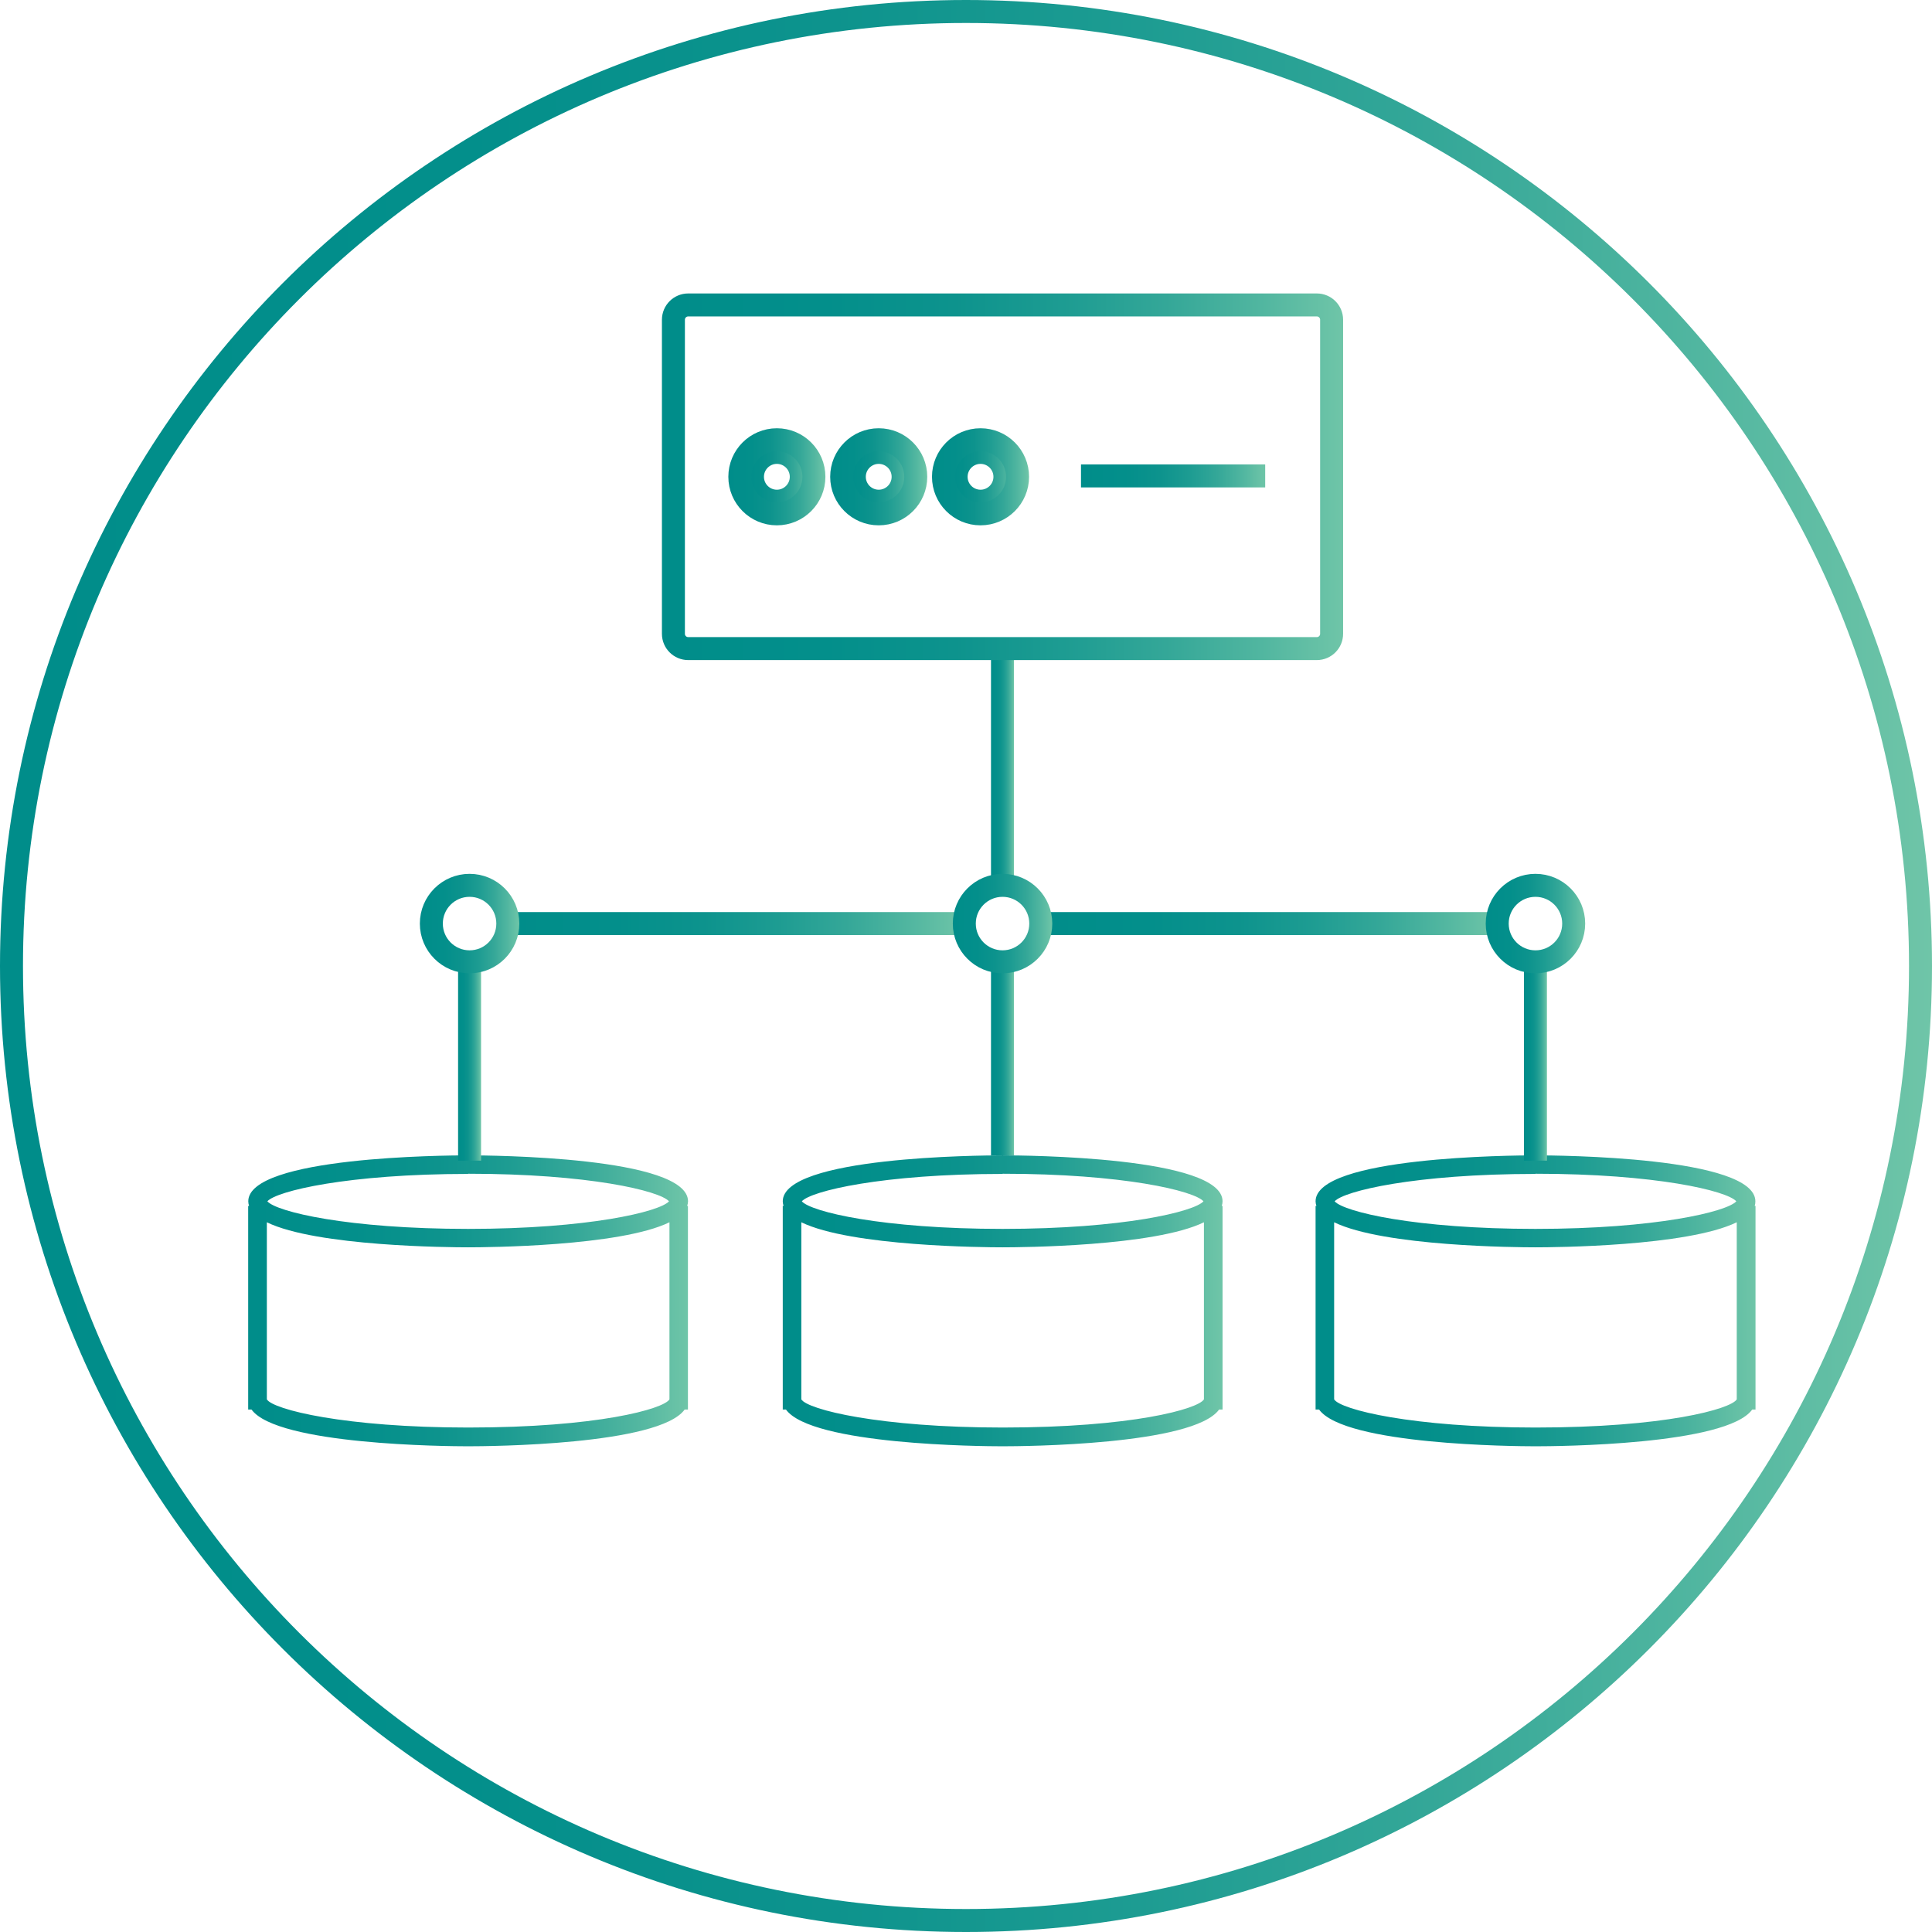
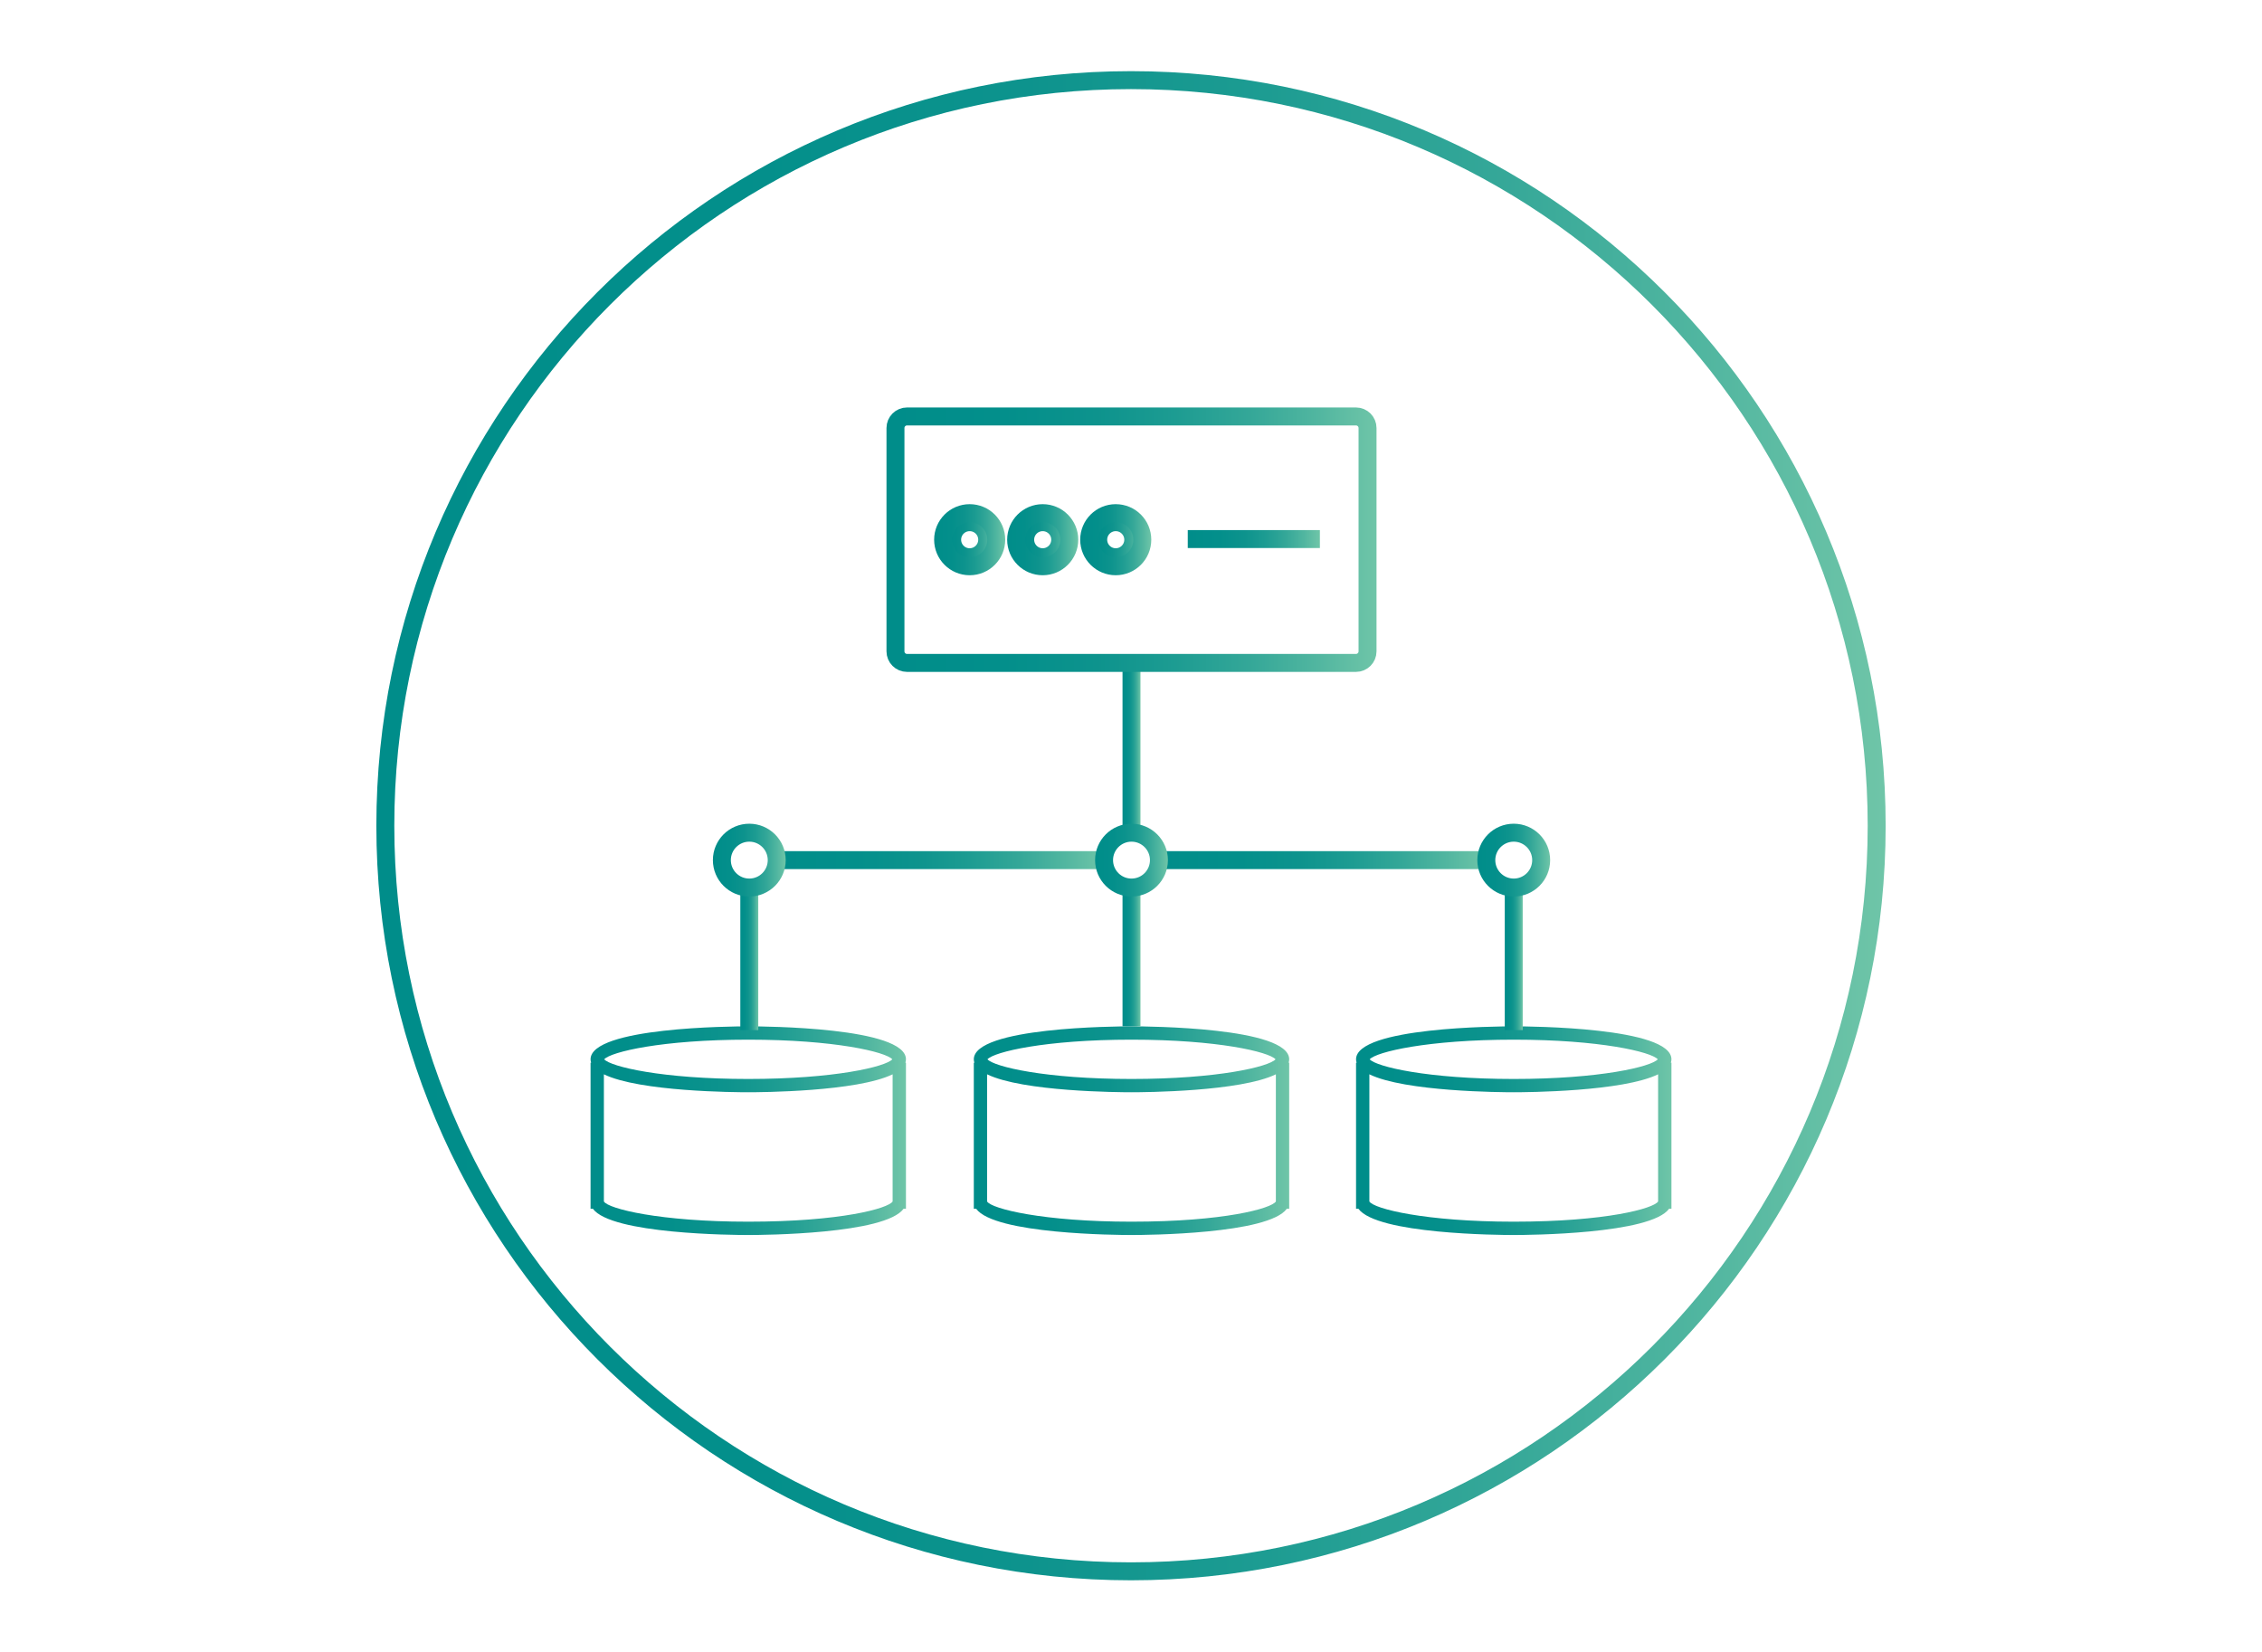
- <svg xmlns="http://www.w3.org/2000/svg" xmlns:xlink="http://www.w3.org/1999/xlink" id="Layer_1" data-name="Layer 1" viewBox="0 0 420.36 420.36">
+ <svg xmlns="http://www.w3.org/2000/svg" xmlns:xlink="http://www.w3.org/1999/xlink" id="Layer_1" data-name="Layer 1" viewBox="0 0 630 460">
  <defs>
-     <style>.cls-1{fill:url(#linear-gradient);}.cls-2{fill:url(#linear-gradient-2);}.cls-3{fill:url(#linear-gradient-3);}.cls-10,.cls-11,.cls-12,.cls-13,.cls-14,.cls-15,.cls-16,.cls-17,.cls-18,.cls-19,.cls-20,.cls-21,.cls-4,.cls-5,.cls-6,.cls-7,.cls-8,.cls-9{fill:none;stroke-miterlimit:10;stroke-width:5px;}.cls-4{stroke:url(#linear-gradient-4);}.cls-5{stroke:url(#linear-gradient-5);}.cls-6{stroke:url(#linear-gradient-6);}.cls-7{stroke:url(#linear-gradient-7);}.cls-8{stroke:url(#linear-gradient-8);}.cls-9{stroke:url(#linear-gradient-9);}.cls-10{stroke:url(#linear-gradient-10);}.cls-11{stroke:url(#linear-gradient-11);}.cls-12{stroke:url(#linear-gradient-12);}.cls-13{stroke:url(#linear-gradient-13);}.cls-14{stroke:url(#linear-gradient-14);}.cls-15{stroke:url(#linear-gradient-15);}.cls-16{stroke:url(#linear-gradient-16);}.cls-17{stroke:url(#linear-gradient-17);}.cls-18{stroke:url(#linear-gradient-18);}.cls-19{stroke:url(#linear-gradient-19);}.cls-20{stroke:url(#linear-gradient-20);}.cls-21{stroke:url(#linear-gradient-21);}</style>
-     <linearGradient id="linear-gradient" x1="54.02" y1="283.03" x2="149.7" y2="283.03" gradientUnits="userSpaceOnUse">
+     <style>.cls-1,.cls-10,.cls-11,.cls-12,.cls-13,.cls-14,.cls-15,.cls-16,.cls-17,.cls-18,.cls-19,.cls-20,.cls-21,.cls-5,.cls-6,.cls-7,.cls-8,.cls-9{fill:none;stroke-miterlimit:10;stroke-width:5px;}.cls-1{stroke:url(#linear-gradient);}.cls-2{fill:url(#linear-gradient-2);}.cls-3{fill:url(#linear-gradient-3);}.cls-4{fill:url(#linear-gradient-4);}.cls-5{stroke:url(#linear-gradient-5);}.cls-6{stroke:url(#linear-gradient-6);}.cls-7{stroke:url(#linear-gradient-7);}.cls-8{stroke:url(#linear-gradient-8);}.cls-9{stroke:url(#linear-gradient-9);}.cls-10{stroke:url(#linear-gradient-10);}.cls-11{stroke:url(#linear-gradient-11);}.cls-12{stroke:url(#linear-gradient-12);}.cls-13{stroke:url(#linear-gradient-13);}.cls-14{stroke:url(#linear-gradient-14);}.cls-15{stroke:url(#linear-gradient-15);}.cls-16{stroke:url(#linear-gradient-16);}.cls-17{stroke:url(#linear-gradient-17);}.cls-18{stroke:url(#linear-gradient-18);}.cls-19{stroke:url(#linear-gradient-19);}.cls-20{stroke:url(#linear-gradient-20);}.cls-21{stroke:url(#linear-gradient-21);}</style>
+     <linearGradient id="linear-gradient" x1="104.82" y1="58.53" x2="525.18" y2="58.53" gradientTransform="translate(0 171.47)" gradientUnits="userSpaceOnUse">
      <stop offset="0" stop-color="#008d8a" />
      <stop offset="0.24" stop-color="#038f8b" />
      <stop offset="0.43" stop-color="#0d938d" />
      <stop offset="0.59" stop-color="#1d9c92" />
      <stop offset="0.74" stop-color="#34a798" />
      <stop offset="0.88" stop-color="#51b6a0" />
      <stop offset="1" stop-color="#6fc5a8" />
    </linearGradient>
-     <linearGradient id="linear-gradient-2" x1="170.28" y1="283.03" x2="265.97" y2="283.03" xlink:href="#linear-gradient" />
-     <linearGradient id="linear-gradient-3" x1="286.24" y1="283.03" x2="381.93" y2="283.03" xlink:href="#linear-gradient" />
-     <linearGradient id="linear-gradient-4" x1="0" y1="210.18" x2="420.36" y2="210.18" xlink:href="#linear-gradient" />
-     <linearGradient id="linear-gradient-5" x1="215.62" y1="230.33" x2="220.62" y2="230.33" xlink:href="#linear-gradient" />
-     <linearGradient id="linear-gradient-6" x1="215.62" y1="166.51" x2="220.62" y2="166.51" xlink:href="#linear-gradient" />
-     <linearGradient id="linear-gradient-7" x1="144.02" y1="103.74" x2="292.23" y2="103.74" xlink:href="#linear-gradient" />
-     <linearGradient id="linear-gradient-8" x1="205.53" y1="103.74" x2="221.15" y2="103.74" xlink:href="#linear-gradient" />
-     <linearGradient id="linear-gradient-9" x1="202.79" y1="103.74" x2="223.9" y2="103.74" xlink:href="#linear-gradient" />
-     <linearGradient id="linear-gradient-10" x1="183.37" y1="103.74" x2="199" y2="103.74" xlink:href="#linear-gradient" />
-     <linearGradient id="linear-gradient-11" x1="180.63" y1="103.74" x2="201.74" y2="103.74" xlink:href="#linear-gradient" />
-     <linearGradient id="linear-gradient-12" x1="161.22" y1="103.74" x2="176.85" y2="103.74" xlink:href="#linear-gradient" />
-     <linearGradient id="linear-gradient-13" x1="158.48" y1="103.74" x2="179.59" y2="103.74" xlink:href="#linear-gradient" />
-     <linearGradient id="linear-gradient-14" x1="235.2" y1="103.55" x2="275.28" y2="103.55" xlink:href="#linear-gradient" />
-     <linearGradient id="linear-gradient-15" x1="331.58" y1="230.9" x2="336.58" y2="230.9" xlink:href="#linear-gradient" />
-     <linearGradient id="linear-gradient-16" x1="226.44" y1="200.95" x2="325.76" y2="200.95" xlink:href="#linear-gradient" />
-     <linearGradient id="linear-gradient-17" x1="110.49" y1="200.95" x2="209.81" y2="200.95" xlink:href="#linear-gradient" />
-     <linearGradient id="linear-gradient-18" x1="99.67" y1="230.9" x2="104.67" y2="230.9" xlink:href="#linear-gradient" />
-     <linearGradient id="linear-gradient-19" x1="207.31" y1="200.95" x2="228.94" y2="200.95" xlink:href="#linear-gradient" />
-     <linearGradient id="linear-gradient-20" x1="91.36" y1="200.95" x2="112.99" y2="200.95" xlink:href="#linear-gradient" />
-     <linearGradient id="linear-gradient-21" x1="323.26" y1="200.95" x2="344.9" y2="200.95" xlink:href="#linear-gradient" />
+     <linearGradient id="linear-gradient-2" x1="164.48" y1="314.94" x2="252.32" y2="314.94" gradientUnits="userSpaceOnUse">
+       <stop offset="0" stop-color="#008d8a" />
+       <stop offset="0.24" stop-color="#038f8b" />
+       <stop offset="0.43" stop-color="#0d938d" />
+       <stop offset="0.59" stop-color="#1d9c92" />
+       <stop offset="0.74" stop-color="#34a798" />
+       <stop offset="0.88" stop-color="#51b6a0" />
+       <stop offset="1" stop-color="#6fc5a8" />
+     </linearGradient>
+     <linearGradient id="linear-gradient-3" x1="271.22" y1="314.94" x2="359.06" y2="314.94" xlink:href="#linear-gradient-2" />
+     <linearGradient id="linear-gradient-4" x1="377.68" y1="314.94" x2="465.52" y2="314.94" xlink:href="#linear-gradient-2" />
+     <linearGradient id="linear-gradient-5" x1="312.64" y1="266.55" x2="317.64" y2="266.55" xlink:href="#linear-gradient-2" />
+     <linearGradient id="linear-gradient-6" x1="312.64" y1="207.95" x2="317.64" y2="207.95" xlink:href="#linear-gradient-2" />
+     <linearGradient id="linear-gradient-7" x1="246.9" y1="150.33" x2="383.38" y2="150.33" xlink:href="#linear-gradient-2" />
+     <linearGradient id="linear-gradient-8" x1="303.37" y1="150.33" x2="318.13" y2="150.33" xlink:href="#linear-gradient-2" />
+     <linearGradient id="linear-gradient-9" x1="300.85" y1="150.33" x2="320.64" y2="150.33" xlink:href="#linear-gradient-2" />
+     <linearGradient id="linear-gradient-10" x1="283.03" y1="150.33" x2="297.79" y2="150.33" xlink:href="#linear-gradient-2" />
+     <linearGradient id="linear-gradient-11" x1="280.51" y1="150.33" x2="300.3" y2="150.33" xlink:href="#linear-gradient-2" />
+     <linearGradient id="linear-gradient-12" x1="262.69" y1="150.33" x2="277.45" y2="150.33" xlink:href="#linear-gradient-2" />
+     <linearGradient id="linear-gradient-13" x1="260.17" y1="150.33" x2="279.97" y2="150.33" xlink:href="#linear-gradient-2" />
+     <linearGradient id="linear-gradient-14" x1="330.81" y1="150.15" x2="367.61" y2="150.15" xlink:href="#linear-gradient-2" />
+     <linearGradient id="linear-gradient-15" x1="419.1" y1="267.07" x2="424.1" y2="267.07" xlink:href="#linear-gradient-2" />
+     <linearGradient id="linear-gradient-16" x1="322.78" y1="239.58" x2="413.96" y2="239.58" xlink:href="#linear-gradient-2" />
+     <linearGradient id="linear-gradient-17" x1="216.33" y1="239.58" x2="307.51" y2="239.58" xlink:href="#linear-gradient-2" />
+     <linearGradient id="linear-gradient-18" x1="206.19" y1="267.07" x2="211.19" y2="267.07" xlink:href="#linear-gradient-2" />
+     <linearGradient id="linear-gradient-19" x1="305.01" y1="239.58" x2="325.28" y2="239.58" xlink:href="#linear-gradient-2" />
+     <linearGradient id="linear-gradient-20" x1="198.55" y1="239.58" x2="218.82" y2="239.58" xlink:href="#linear-gradient-2" />
+     <linearGradient id="linear-gradient-21" x1="411.46" y1="239.58" x2="431.73" y2="239.58" xlink:href="#linear-gradient-2" />
  </defs>
-   <path class="cls-1" d="M149.7,261.38c0-9.72-42.94-10-47.84-10s-47.84.28-47.84,10a3,3,0,0,0,.18,1H54v44.3h.72c5.58,7.72,42.6,8,47.12,8s41.55-.24,47.13-8h.71v-44.3h-.17A3.29,3.29,0,0,0,149.7,261.38Zm-47.84-6c26.18,0,41.71,3.72,43.7,6-2,2.25-17.52,6-43.7,6s-41.7-3.72-43.69-6C60.16,259.14,75.68,255.42,101.86,255.42Zm-43.8,49.25v-.09s0,.06,0,.09Zm87.6,0h0s0-.05,0-.08Zm0-.16c-1.28,2.1-15.69,6.13-43.8,6.13-26.82,0-42.46-3.91-43.8-6.13V265.94c10.8,5.26,39.83,5.45,43.8,5.45s33-.19,43.8-5.45Z" />
-   <path class="cls-2" d="M266,261.38c0-9.72-43-10-47.85-10s-47.84.28-47.84,10a3.29,3.29,0,0,0,.18,1h-.18v44.3H171c5.58,7.72,42.6,8,47.12,8s41.55-.24,47.13-8H266v-44.3h-.17A3.29,3.29,0,0,0,266,261.38Zm-47.85-6c26.18,0,41.71,3.72,43.7,6-2,2.25-17.52,6-43.7,6s-41.7-3.72-43.69-6C176.42,259.14,192,255.42,218.12,255.42Zm-43.8,49.25v-.09a.28.28,0,0,1,0,.09Zm87.6,0h0v0Zm0-.16c-1.27,2.1-15.69,6.13-43.8,6.13-26.82,0-42.45-3.91-43.8-6.13V265.94c10.81,5.26,39.83,5.45,43.8,5.45s33-.19,43.8-5.45Z" />
-   <path class="cls-3" d="M381.93,261.38c0-9.72-42.95-10-47.85-10s-47.84.28-47.84,10a3.29,3.29,0,0,0,.18,1h-.18v44.3H287c5.58,7.72,42.6,8,47.12,8s41.55-.24,47.13-8h.71v-44.3h-.17A3.29,3.29,0,0,0,381.93,261.38Zm-47.85-6c26.18,0,41.71,3.72,43.7,6-2,2.25-17.52,6-43.7,6s-41.7-3.72-43.69-6C292.38,259.14,307.91,255.42,334.08,255.42Zm-43.8,49.25v-.09a.28.28,0,0,1,0,.09Zm87.6,0h0v0Zm0-.16c-1.27,2.1-15.69,6.13-43.8,6.13-26.82,0-42.45-3.91-43.8-6.13V265.94c10.81,5.26,39.83,5.45,43.8,5.45s33-.19,43.8-5.45Z" />
-   <circle class="cls-4" cx="210.18" cy="210.18" r="207.68" />
-   <line class="cls-5" x1="218.12" y1="251.38" x2="218.12" y2="209.27" />
-   <line class="cls-6" x1="218.12" y1="192.64" x2="218.12" y2="140.37" />
-   <rect class="cls-7" x="146.52" y="66.35" width="143.21" height="74.77" rx="3.22" />
-   <circle class="cls-8" cx="213.34" cy="103.74" r="5.31" />
-   <circle class="cls-9" cx="213.34" cy="103.74" r="8.06" />
-   <circle class="cls-10" cx="191.19" cy="103.74" r="5.31" />
-   <circle class="cls-11" cx="191.19" cy="103.74" r="8.06" />
-   <circle class="cls-12" cx="169.03" cy="103.74" r="5.31" />
-   <circle class="cls-13" cx="169.03" cy="103.74" r="8.06" />
-   <line class="cls-14" x1="235.2" y1="103.55" x2="275.28" y2="103.55" />
-   <line class="cls-15" x1="334.08" y1="252.53" x2="334.08" y2="209.27" />
-   <line class="cls-16" x1="325.76" y1="200.95" x2="226.44" y2="200.95" />
-   <polyline class="cls-17" points="110.49 200.95 199.36 200.95 209.81 200.95" />
-   <line class="cls-18" x1="102.17" y1="252.53" x2="102.17" y2="209.27" />
-   <circle class="cls-19" cx="218.13" cy="200.95" r="8.32" />
-   <circle class="cls-20" cx="102.17" cy="200.95" r="8.32" />
-   <circle class="cls-21" cx="334.08" cy="200.95" r="8.32" />
+   <circle class="cls-1" cx="315" cy="230" r="207.68" />
+   <path class="cls-2" d="M252.32,295.06c0-8.93-39.42-9.18-43.92-9.18s-43.92.25-43.92,9.18a3.05,3.05,0,0,0,.16.95h-.16v40.68h.65c5.13,7.08,39.12,7.31,43.27,7.31s38.14-.23,43.26-7.31h.66V296h-.16A3.05,3.05,0,0,0,252.32,295.06Zm-43.92-5.47c24,0,38.29,3.41,40.12,5.47-1.83,2.06-16.09,5.48-40.12,5.48s-38.29-3.42-40.12-5.48C170.11,293,184.37,289.59,208.4,289.59Zm-40.21,45.22v-.09s0,0,0,.09Zm80.42,0h0s0-.06,0-.08Zm0-.15c-1.17,1.92-14.41,5.63-40.21,5.63-24.63,0-39-3.59-40.21-5.63V299.24c9.92,4.84,36.56,5,40.21,5s30.29-.17,40.21-5Z" />
+   <path class="cls-3" d="M359.06,295.06c0-8.93-39.43-9.18-43.92-9.18s-43.92.25-43.92,9.18a3.05,3.05,0,0,0,.16.95h-.16v40.68h.65C277,343.77,311,344,315.14,344s38.14-.23,43.26-7.31h.66V296h-.16A3.05,3.05,0,0,0,359.06,295.06Zm-43.92-5.47c24,0,38.29,3.41,40.12,5.47-1.83,2.06-16.09,5.48-40.12,5.48s-38.29-3.42-40.12-5.48C276.85,293,291.11,289.59,315.14,289.59Zm-40.22,45.22v-.09a.22.22,0,0,1,0,.09Zm80.43,0h0s0-.06,0-.08Zm0-.15c-1.17,1.92-14.41,5.63-40.21,5.63-24.63,0-39-3.59-40.22-5.63V299.24c9.92,4.84,36.57,5,40.22,5s30.29-.17,40.21-5Z" />
+   <path class="cls-4" d="M465.52,295.06c0-8.93-39.42-9.18-43.92-9.18s-43.92.25-43.92,9.18a3.05,3.05,0,0,0,.16.95h-.16v40.68h.66c5.12,7.08,39.11,7.31,43.26,7.31s38.14-.23,43.27-7.31h.65V296h-.16A3.05,3.05,0,0,0,465.52,295.06Zm-43.92-5.47c24,0,38.29,3.41,40.12,5.47-1.83,2.06-16.09,5.48-40.12,5.48s-38.29-3.42-40.12-5.48C383.31,293,397.57,289.59,421.6,289.59Zm-40.21,45.22v-.09s0,0,0,.09Zm80.42,0h0v0Zm0-.15c-1.17,1.92-14.41,5.63-40.21,5.63-24.63,0-39-3.59-40.21-5.63V299.24c9.92,4.84,36.56,5,40.21,5s30.29-.17,40.21-5Z" />
+   <line class="cls-5" x1="315.14" y1="285.88" x2="315.14" y2="247.22" />
+   <line class="cls-6" x1="315.14" y1="231.95" x2="315.14" y2="183.96" />
+   <rect class="cls-7" x="249.4" y="116" width="131.48" height="68.65" rx="3.22" />
+   <circle class="cls-8" cx="310.75" cy="150.33" r="4.88" />
+   <circle class="cls-9" cx="310.75" cy="150.33" r="7.4" />
+   <circle class="cls-10" cx="290.41" cy="150.33" r="4.88" />
+   <circle class="cls-11" cx="290.41" cy="150.33" r="7.4" />
+   <circle class="cls-12" cx="270.07" cy="150.33" r="4.88" />
+   <circle class="cls-13" cx="270.07" cy="150.33" r="7.4" />
+   <line class="cls-14" x1="330.81" y1="150.15" x2="367.61" y2="150.15" />
+   <line class="cls-15" x1="421.6" y1="286.93" x2="421.6" y2="247.22" />
+   <line class="cls-16" x1="413.96" y1="239.58" x2="322.78" y2="239.58" />
+   <polyline class="cls-17" points="216.32 239.58 297.92 239.58 307.51 239.58" />
+   <line class="cls-18" x1="208.69" y1="286.93" x2="208.69" y2="247.22" />
+   <circle class="cls-19" cx="315.14" cy="239.58" r="7.64" />
+   <circle class="cls-20" cx="208.69" cy="239.58" r="7.64" />
+   <circle class="cls-21" cx="421.6" cy="239.58" r="7.64" />
</svg>
